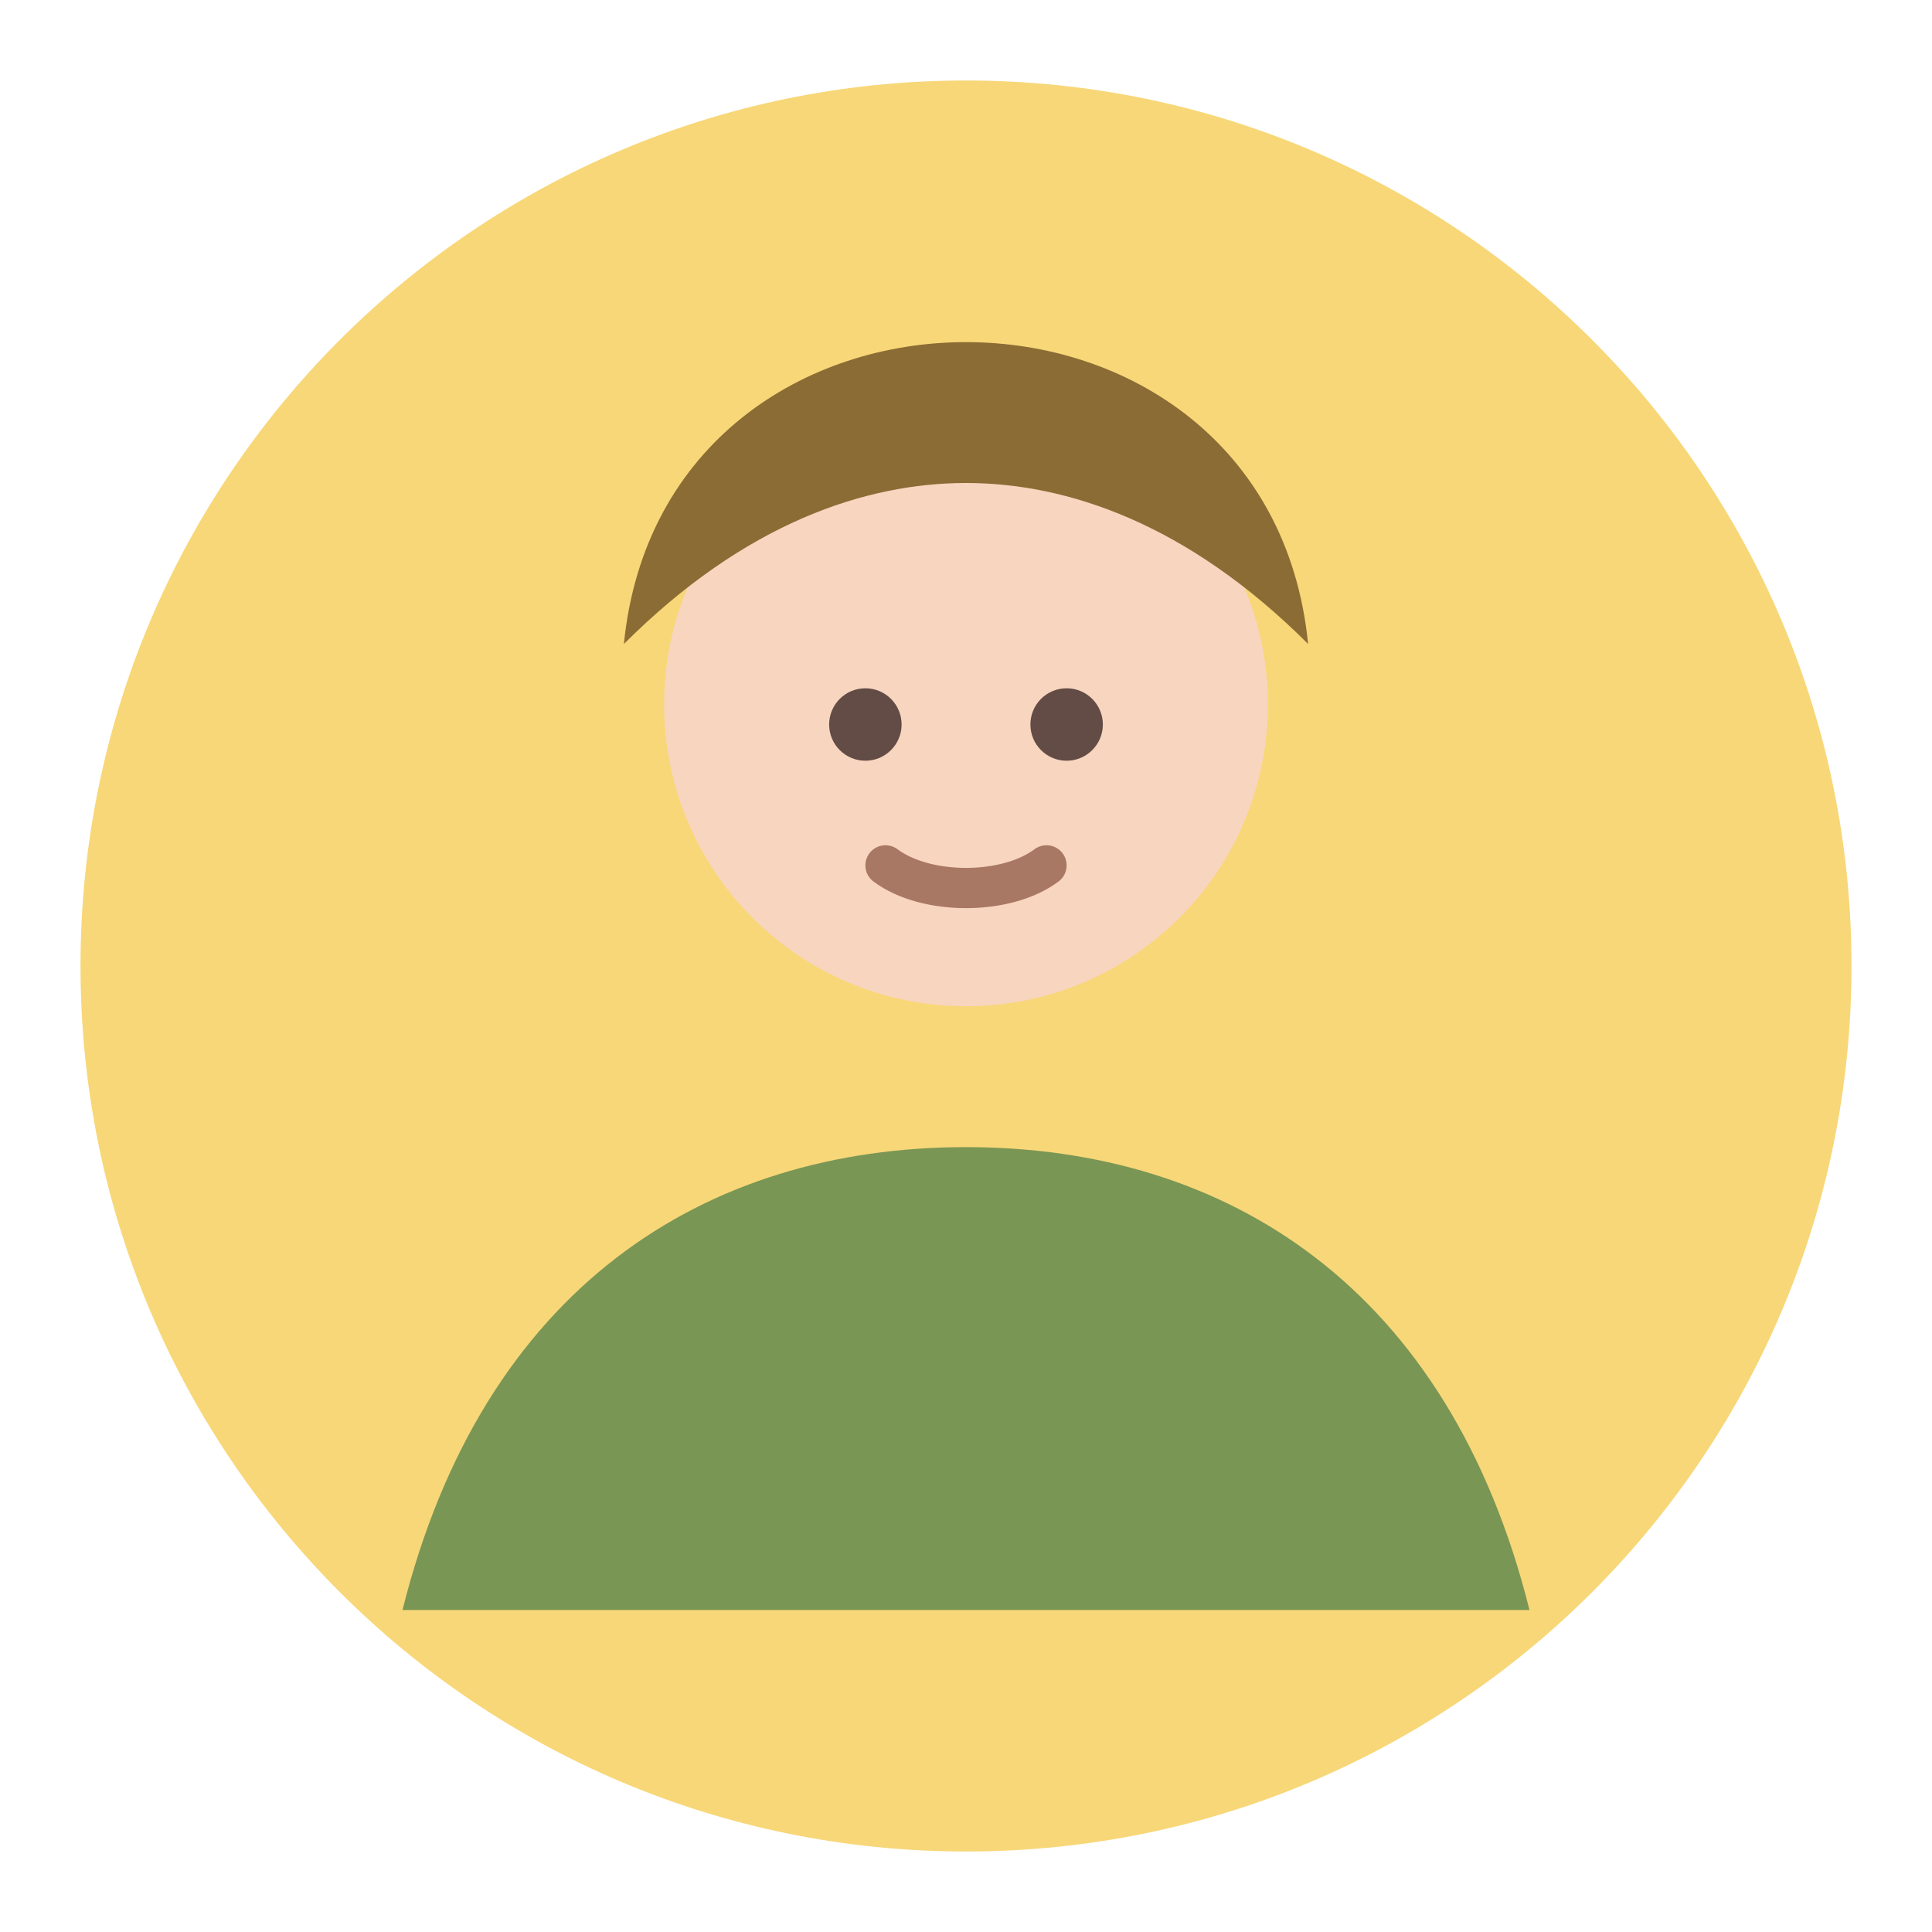
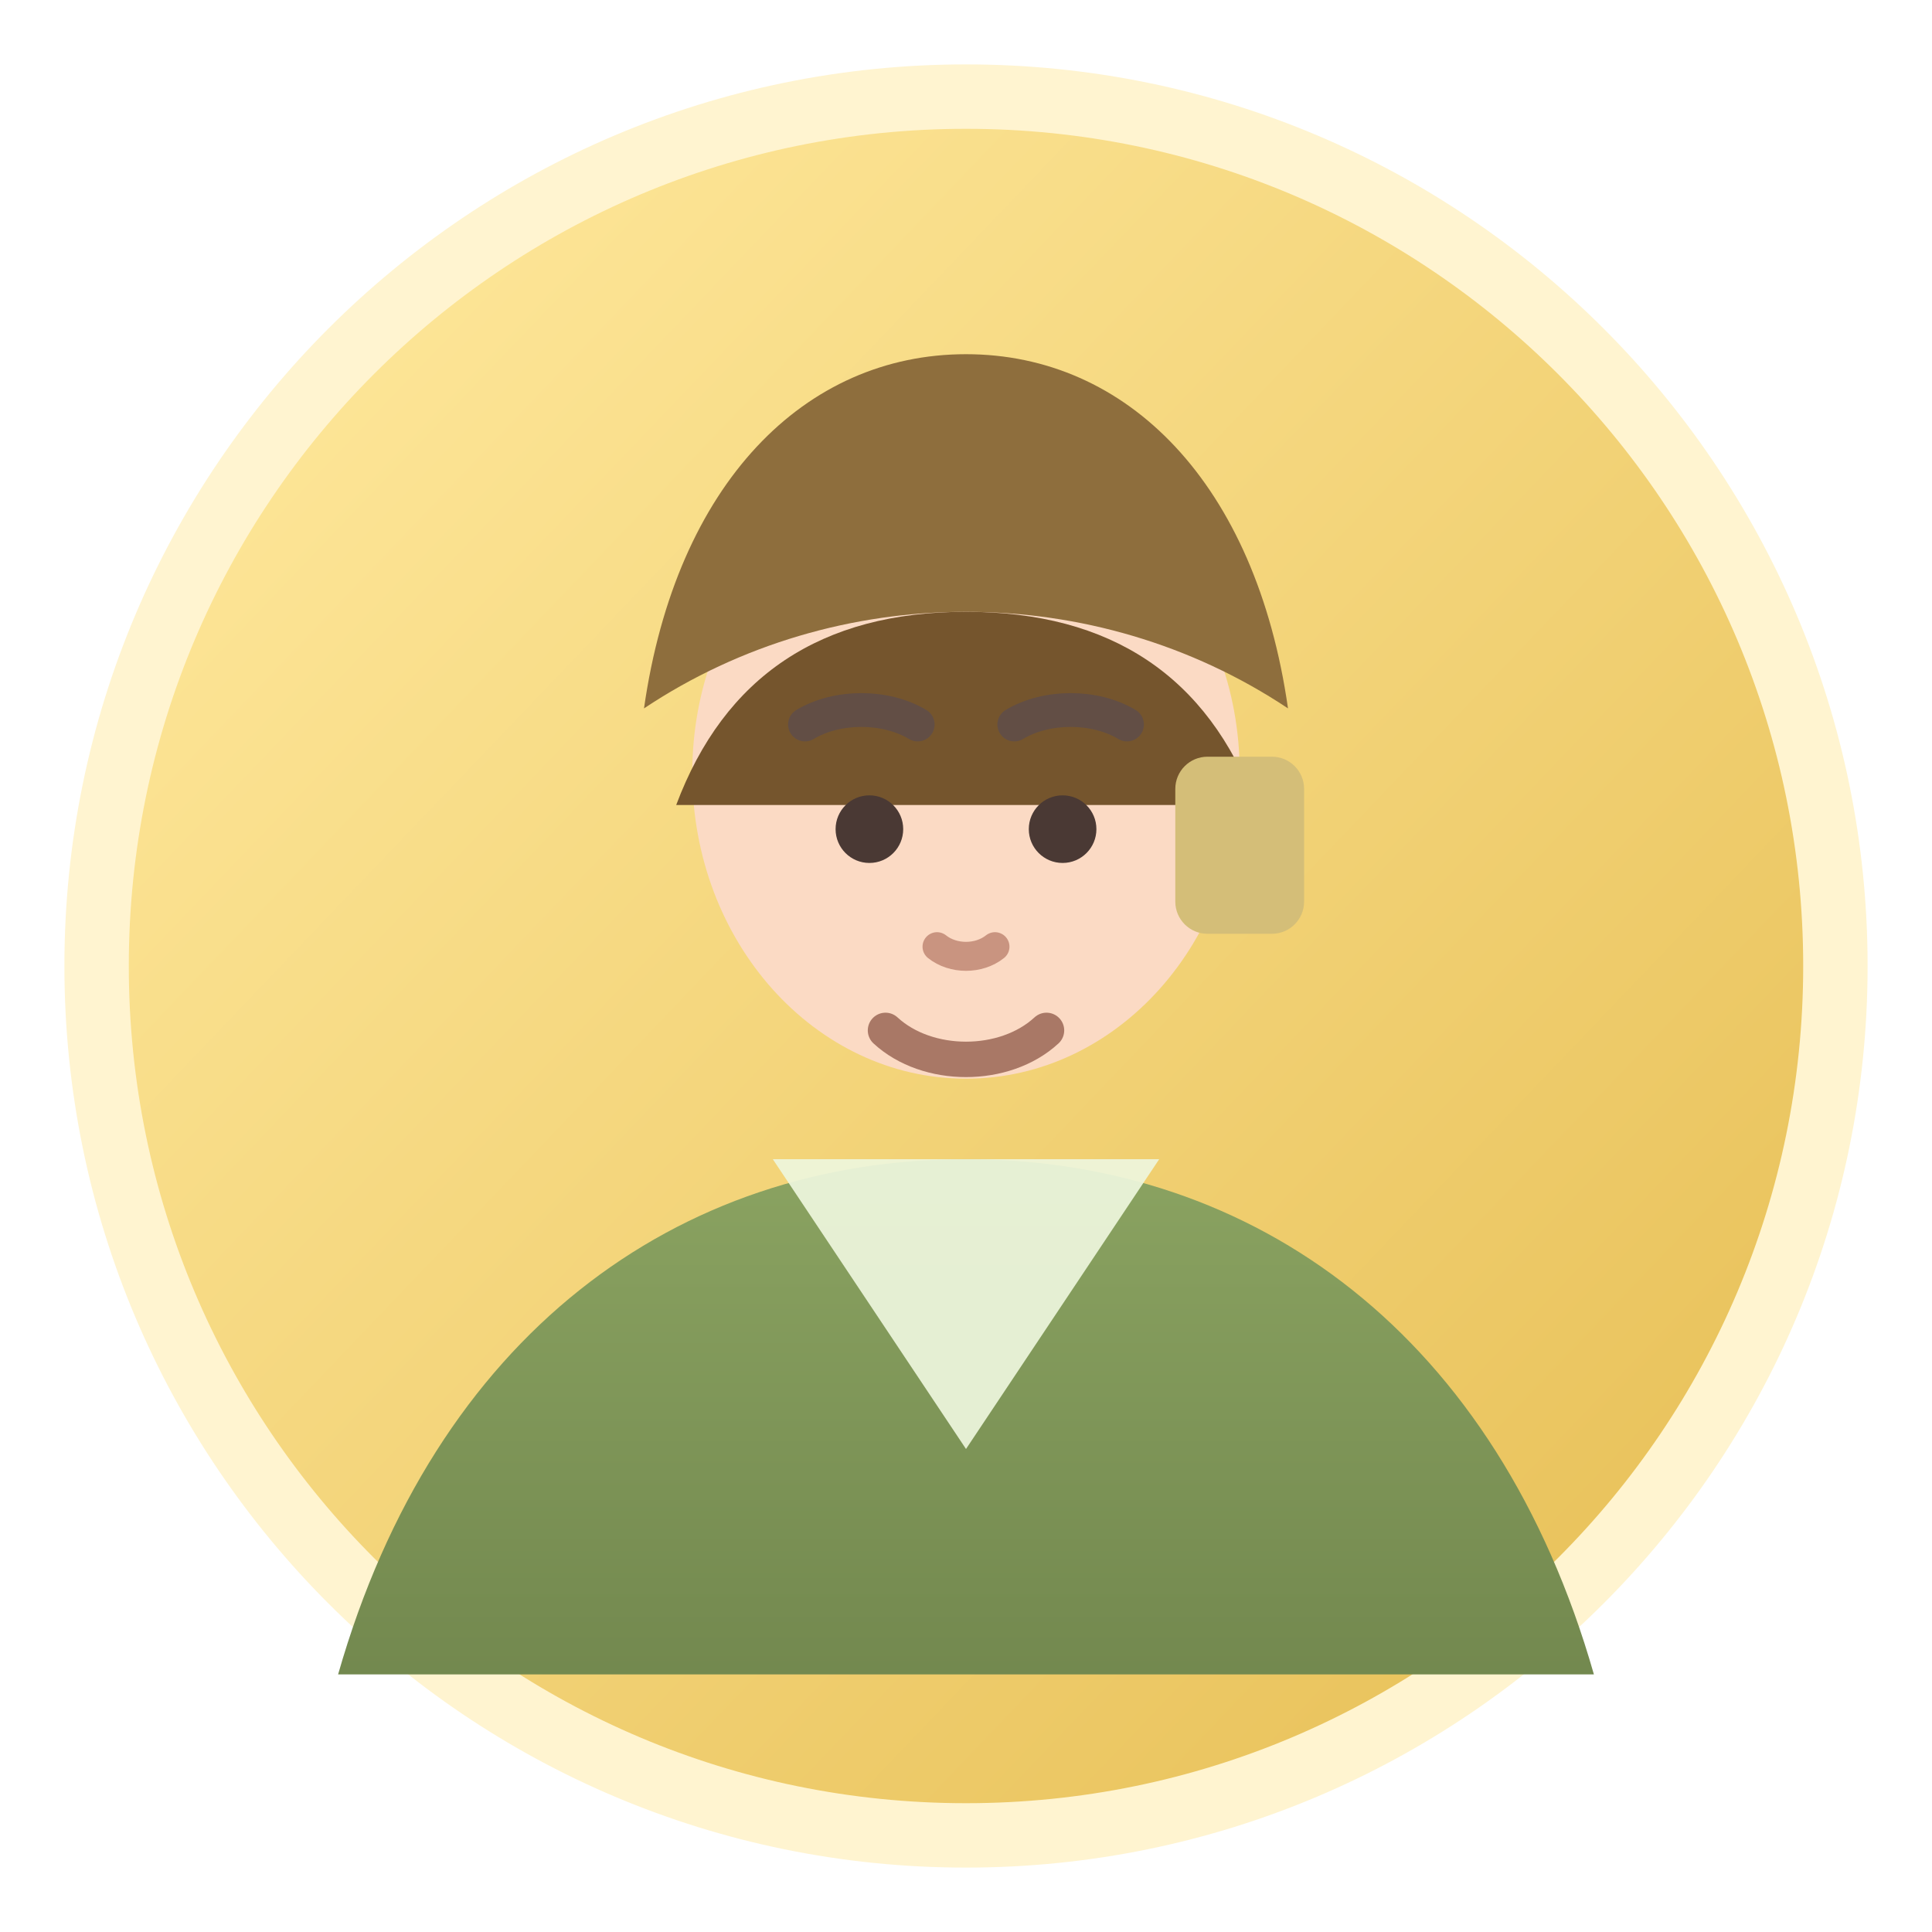
- <svg xmlns="http://www.w3.org/2000/svg" width="96" height="96" viewBox="0 0 96 96" fill="none">
-   <circle cx="48" cy="48" r="44" fill="#F8D778" />
-   <circle cx="48" cy="35" r="15" fill="#F8D5BF" />
-   <path d="M20 80C24 64 35 57 48 57C61 57 72 64 76 80" fill="#7A9654" />
-   <path d="M31 32C32 22 40 17 48 17C56 17 64 22 65 32C59 26 53 24 48 24C43 24 37 26 31 32Z" fill="#8B6C35" />
-   <circle cx="43" cy="36" r="1.8" fill="#624C45" />
-   <circle cx="53" cy="36" r="1.8" fill="#624C45" />
-   <path d="M44 43C46 44.5 50 44.5 52 43" stroke="#A97864" stroke-width="2" stroke-linecap="round" />
+ <svg xmlns="http://www.w3.org/2000/svg" width="120" height="120" viewBox="0 0 120 120" fill="none">
+   <defs>
+     <linearGradient id="bg" x1="15" y1="18" x2="104" y2="103" gradientUnits="userSpaceOnUse">
+       <stop stop-color="#FEE79A" />
+       <stop offset="1" stop-color="#E8C159" />
+     </linearGradient>
+     <linearGradient id="robe" x1="60" y1="67" x2="60" y2="112" gradientUnits="userSpaceOnUse">
+       <stop stop-color="#8EA764" />
+       <stop offset="1" stop-color="#6D824A" />
+     </linearGradient>
+   </defs>
+   <circle cx="60" cy="60" r="54" fill="url(#bg)" />
+   <circle cx="60" cy="60" r="54" stroke="#FFF4D0" stroke-width="4" />
+   <path d="M21 104C27 83 42 72 60 72C78 72 93 83 99 104" fill="url(#robe)" />
+   <path d="M48 72L60 90L72 72" fill="#EEF6DD" fill-opacity="0.92" />
+   <ellipse cx="60" cy="48" rx="17" ry="19" fill="#FBDAC4" />
+   <path d="M40 44C42 30 50 22 60 22C70 22 78 30 80 44C74 40 67 38 60 38C53 38 46 40 40 44Z" fill="#8E6E3D" />
+   <path d="M42 50C45 42 51 38 60 38C69 38 75 42 78 50" fill="#75552D" />
+   <path d="M50 45C52 43.8 55 43.8 57 45" stroke="#624E45" stroke-width="2.1" stroke-linecap="round" />
+   <path d="M63 45C65 43.8 68 43.8 70 45" stroke="#624E45" stroke-width="2.1" stroke-linecap="round" />
+   <circle cx="54" cy="51.5" r="2.1" fill="#4A3934" />
+   <circle cx="66" cy="51.5" r="2.1" fill="#4A3934" />
+   <path d="M58.2 58.8C59.2 59.6 60.8 59.6 61.8 58.8" stroke="#C99480" stroke-width="1.8" stroke-linecap="round" />
+   <path d="M55 64C57.6 66.4 62.4 66.4 65 64" stroke="#A97866" stroke-width="2.2" stroke-linecap="round" />
+   <rect x="73" y="47" width="8" height="11" rx="2" fill="#D4BE78" />
</svg>
